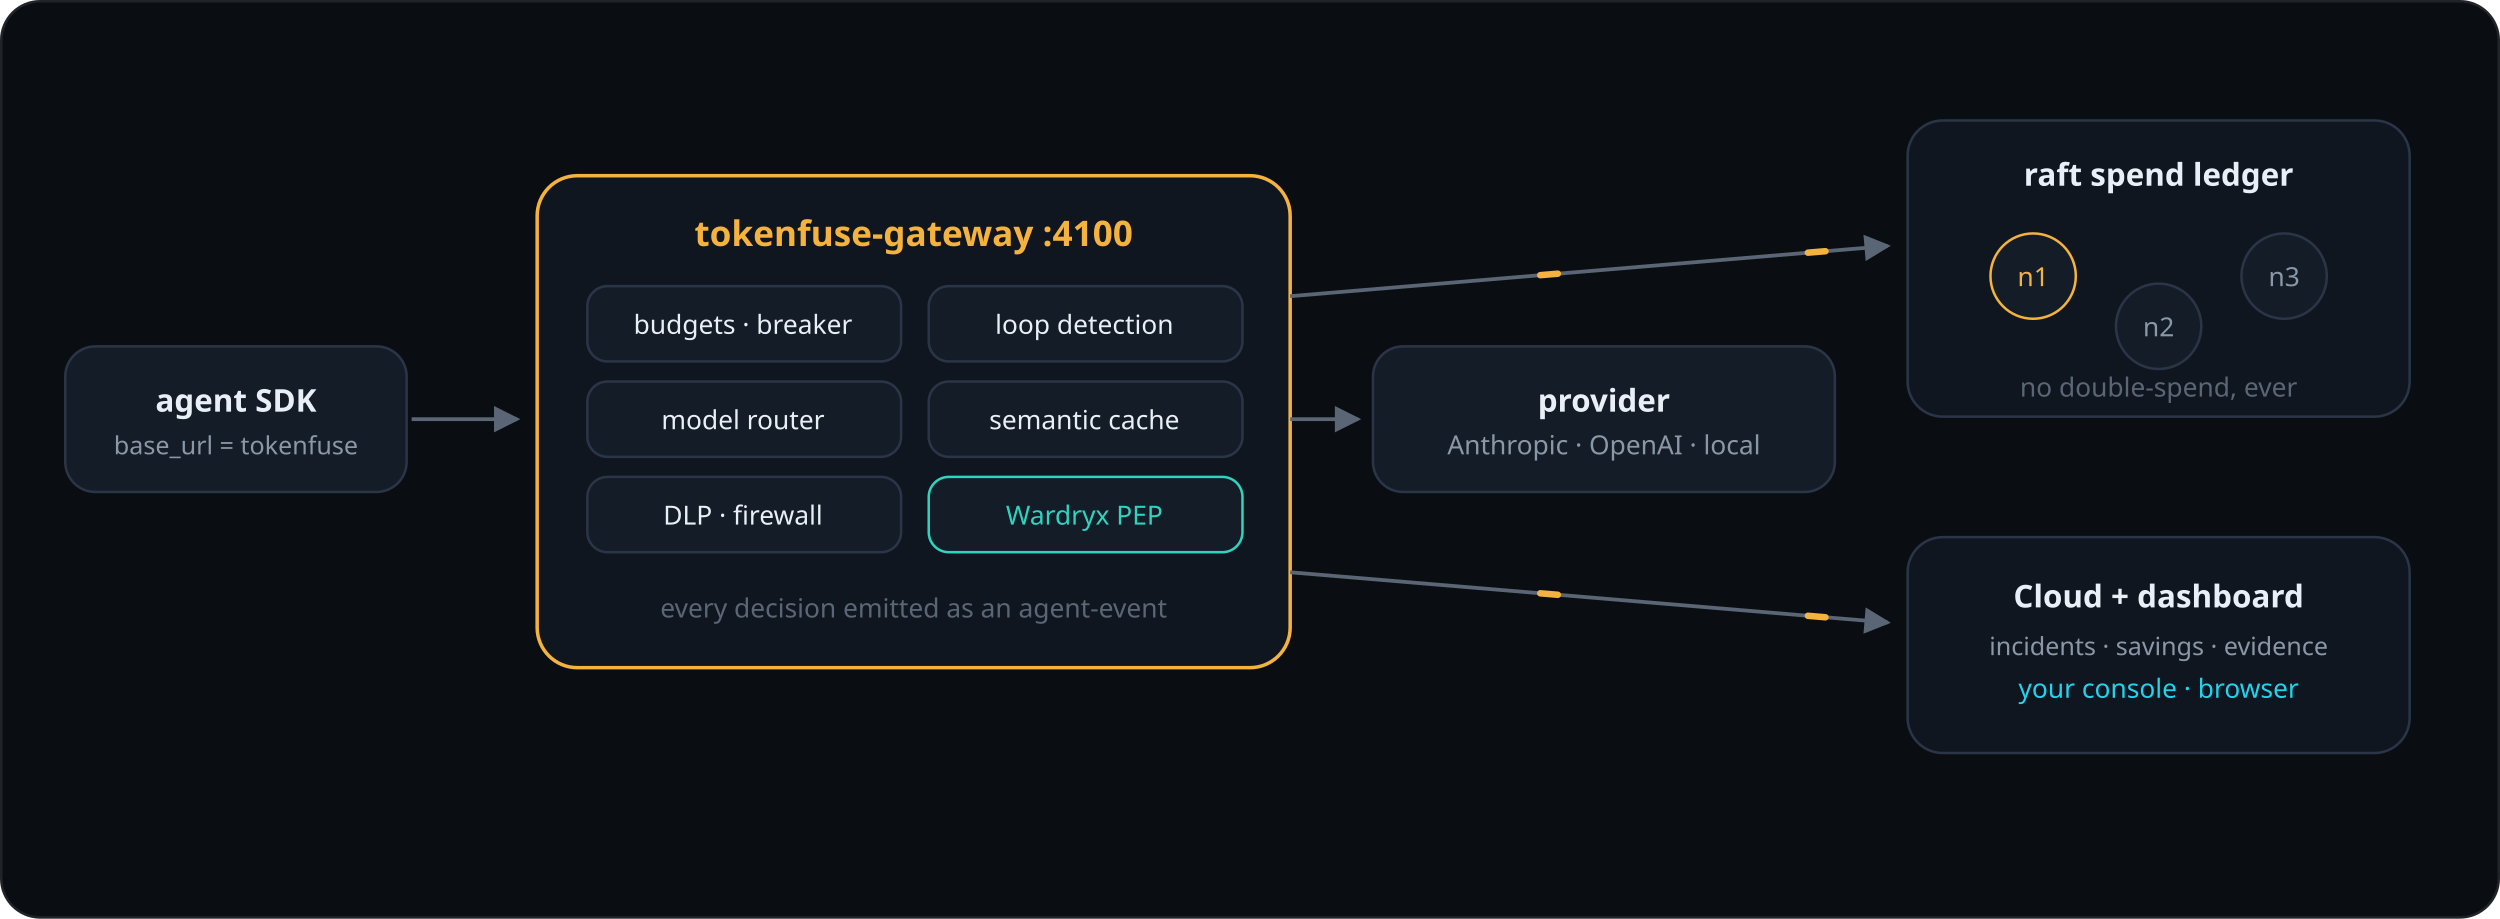
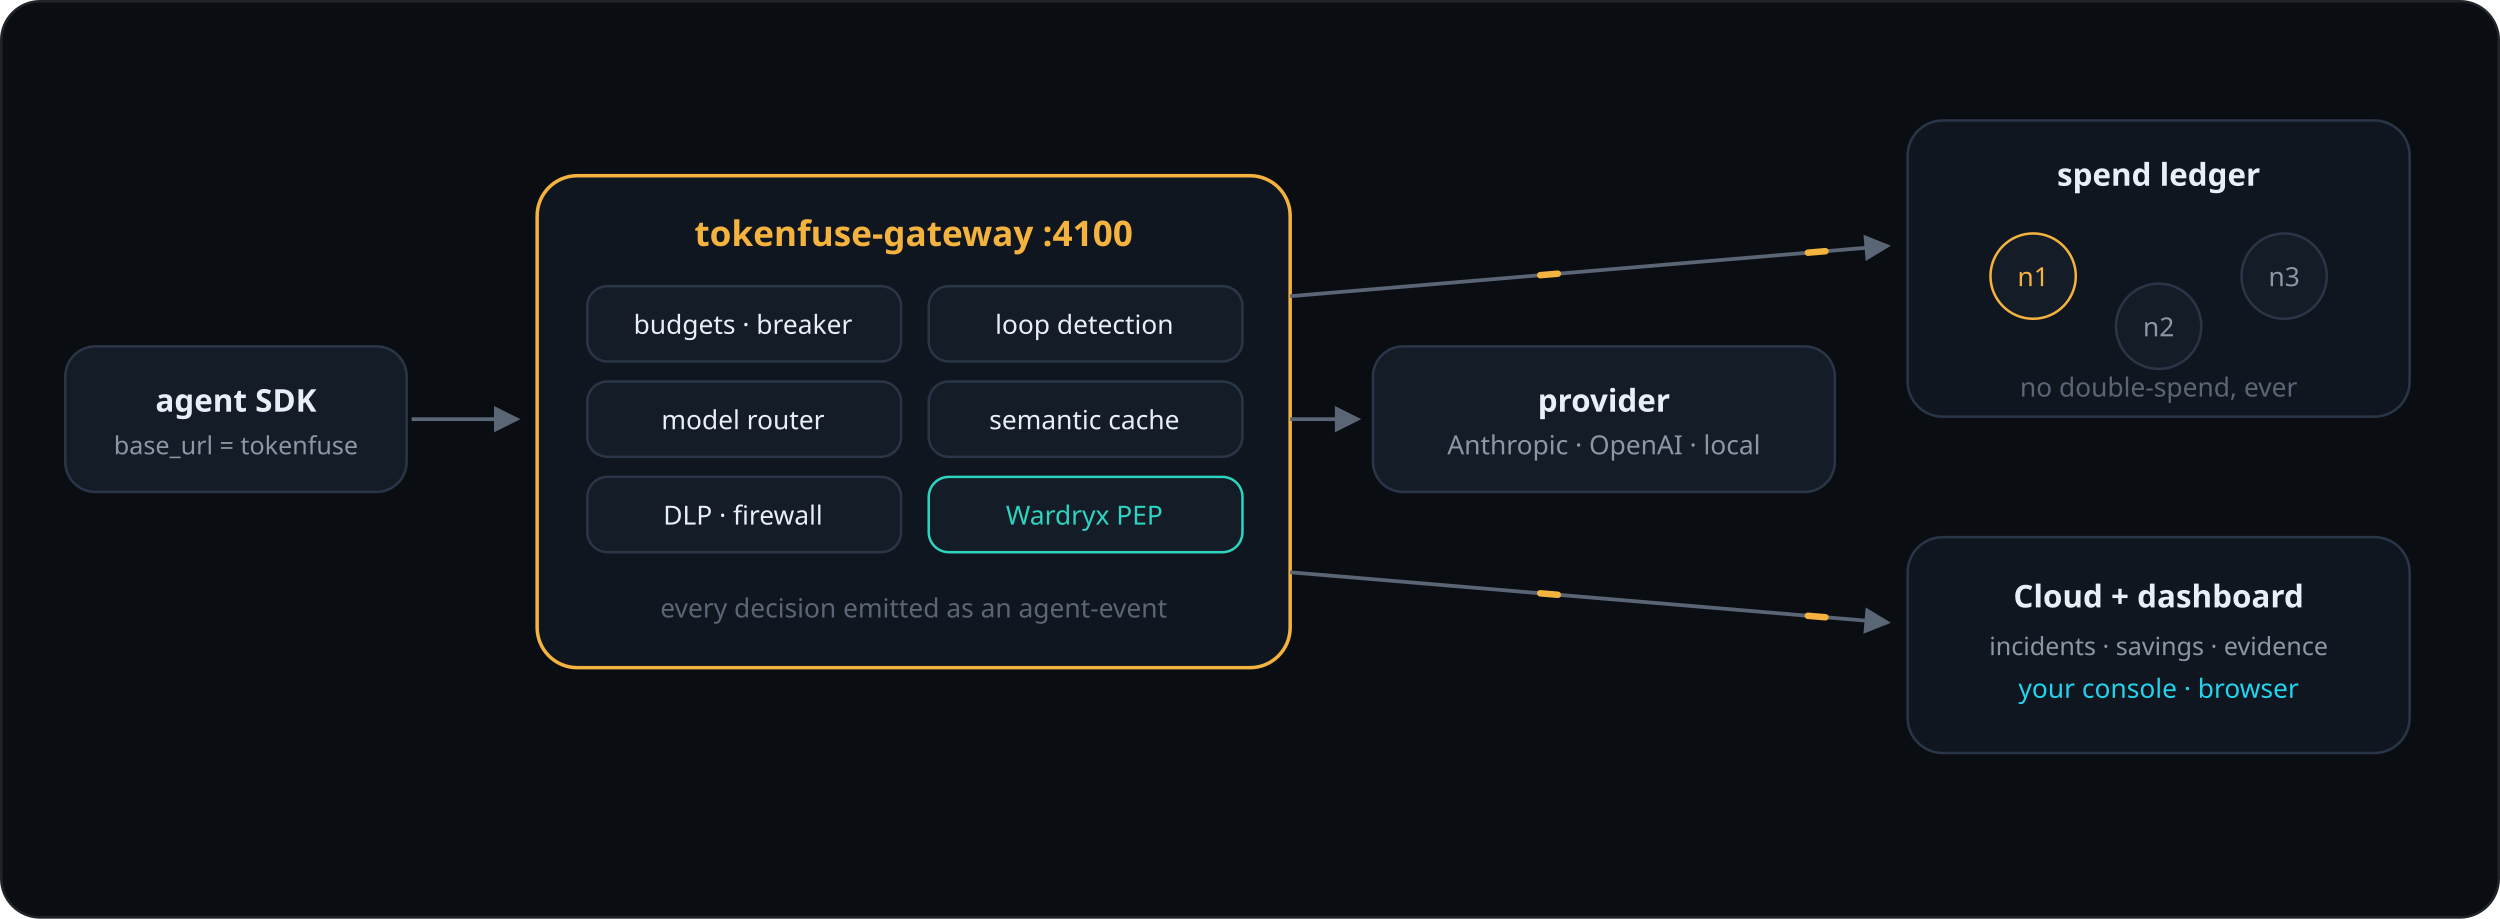
- <svg xmlns="http://www.w3.org/2000/svg" viewBox="-18 -18 996 366" width="996" height="366" role="img" aria-label="TokenFuse: every agent call priced and gated in-line, budgets replicated by raft">
+ <svg xmlns="http://www.w3.org/2000/svg" viewBox="-18 -18 996 366" width="996" height="366" role="img" aria-label="TokenFuse: every agent call priced and gated in-line, one gateway by default and a raft cluster build when you need several">
  <rect x="-18" y="-18" width="996" height="366" rx="16" fill="#0A0E13" />
  <rect x="-17.5" y="-17.5" width="995" height="365" rx="15.5" fill="none" stroke="rgba(255,255,255,.09)" />
  <defs>
    <marker id="a2" viewBox="0 0 8 8" refX="7" refY="4" markerWidth="7" markerHeight="7" orient="auto">
      <path d="M0 0 L8 4 L0 8 z" fill="#5A6675" />
    </marker>
  </defs>
  <g font-family="ui-monospace,Menlo" text-anchor="middle">
    <rect x="8" y="120" width="136" height="58" rx="12" fill="#141C27" stroke="#2a3547" />
    <text x="76" y="146" fill="#E9EFF6" font-size="12.5" font-weight="700">agent SDK</text>
    <text x="76" y="163" fill="#8A97A6" font-size="10">base_url = tokenfuse</text>
    <rect x="196" y="52" width="300" height="196" rx="16" fill="#10161F" stroke="#F4B23E" stroke-width="1.4">
      <animate attributeName="stroke-opacity" values="1;.45;1" dur="3.4s" repeatCount="indefinite" />
    </rect>
    <text x="346" y="80" fill="#F4B23E" font-size="14" font-weight="700">tokenfuse-gateway :4100</text>
    <g font-size="10.5" fill="#8A97A6">
      <rect x="216" y="96" width="125" height="30" rx="8" fill="#141C27" stroke="#2a3547" />
      <text x="278" y="115" fill="#E9EFF6">budgets · breaker</text>
      <rect x="352" y="96" width="125" height="30" rx="8" fill="#141C27" stroke="#2a3547" />
      <text x="414" y="115" fill="#E9EFF6">loop detection</text>
      <rect x="216" y="134" width="125" height="30" rx="8" fill="#141C27" stroke="#2a3547" />
      <text x="278" y="153" fill="#E9EFF6">model router</text>
      <rect x="352" y="134" width="125" height="30" rx="8" fill="#141C27" stroke="#2a3547" />
      <text x="414" y="153" fill="#E9EFF6">semantic cache</text>
      <rect x="216" y="172" width="125" height="30" rx="8" fill="#141C27" stroke="#2a3547" />
      <text x="278" y="191" fill="#E9EFF6">DLP · firewall</text>
      <rect x="352" y="172" width="125" height="30" rx="8" fill="#141C27" stroke="#2DD4BF" />
      <text x="414" y="191" fill="#2DD4BF">Wardryx PEP</text>
      <text x="346" y="228" fill="#5A6675" font-size="10.5">every decision emitted as an agent-event</text>
    </g>
    <rect x="529" y="120" width="184" height="58" rx="12" fill="#141C27" stroke="#2a3547" />
    <text x="621" y="146" fill="#E9EFF6" font-size="12.5" font-weight="700">provider</text>
    <text x="621" y="163" fill="#8A97A6" font-size="10.5">Anthropic · OpenAI · local</text>
    <rect x="742" y="30" width="200" height="118" rx="14" fill="#10161F" stroke="#2a3547" />
-     <text x="842" y="56" fill="#E9EFF6" font-size="12.5" font-weight="700">raft spend ledger</text>
+     <text x="842" y="56" fill="#E9EFF6" font-size="12.5" font-weight="700">spend ledger</text>
    <g font-size="10.5" fill="#8A97A6">
      <circle cx="792" cy="92" r="17" fill="#141C27" stroke="#F4B23E" />
      <text x="792" y="96" fill="#F4B23E">n1</text>
      <circle cx="842" cy="112" r="17" fill="#141C27" stroke="#2a3547" />
      <text x="842" y="116">n2</text>
      <circle cx="892" cy="92" r="17" fill="#141C27" stroke="#2a3547" />
      <text x="892" y="96">n3</text>
    </g>
    <text x="842" y="140" fill="#5A6675" font-size="10.5">no double-spend, ever</text>
    <rect x="742" y="196" width="200" height="86" rx="14" fill="#10161F" stroke="#2a3547" />
    <text x="842" y="224" fill="#E9EFF6" font-size="12.5" font-weight="700">Cloud + dashboard</text>
    <text x="842" y="243" fill="#8A97A6" font-size="10">incidents · savings · evidence</text>
    <text x="842" y="260" fill="#22D3EE" font-size="10.5">your console · browser</text>
  </g>
  <g stroke="#5A6675" stroke-width="1.5" class="flow">
    <line x1="146" y1="149" x2="188" y2="149" marker-end="url(#a2)" />
    <line x1="496" y1="149" x2="523" y2="149" marker-end="url(#a2)" />
    <line x1="496" y1="100" x2="734" y2="80" marker-end="url(#a2)" />
    <line x1="496" y1="210" x2="734" y2="230" marker-end="url(#a2)" />
  </g>
  <g fill="none">
    <line x1="146" y1="149" x2="188" y2="149" pathLength="100" stroke="#F4B23E" stroke-width="2.6" stroke-linecap="round" stroke-dasharray="7 100" stroke-dashoffset="7">
      <animate attributeName="stroke-dashoffset" from="7" to="-100" dur="2.4s" begin="-0.00s" repeatCount="indefinite" />
    </line>
    <line x1="496" y1="149" x2="523" y2="149" pathLength="100" stroke="#F4B23E" stroke-width="2.6" stroke-linecap="round" stroke-dasharray="7 100" stroke-dashoffset="7">
      <animate attributeName="stroke-dashoffset" from="7" to="-100" dur="2.4s" begin="-0.37s" repeatCount="indefinite" />
    </line>
    <line x1="496" y1="100" x2="734" y2="80" pathLength="100" stroke="#F4B23E" stroke-width="2.6" stroke-linecap="round" stroke-dasharray="7 100" stroke-dashoffset="7">
      <animate attributeName="stroke-dashoffset" from="7" to="-100" dur="2.4s" begin="-0.74s" repeatCount="indefinite" />
    </line>
    <line x1="496" y1="210" x2="734" y2="230" pathLength="100" stroke="#F4B23E" stroke-width="2.6" stroke-linecap="round" stroke-dasharray="7 100" stroke-dashoffset="7">
      <animate attributeName="stroke-dashoffset" from="7" to="-100" dur="2.4s" begin="-1.11s" repeatCount="indefinite" />
    </line>
  </g>
</svg>
